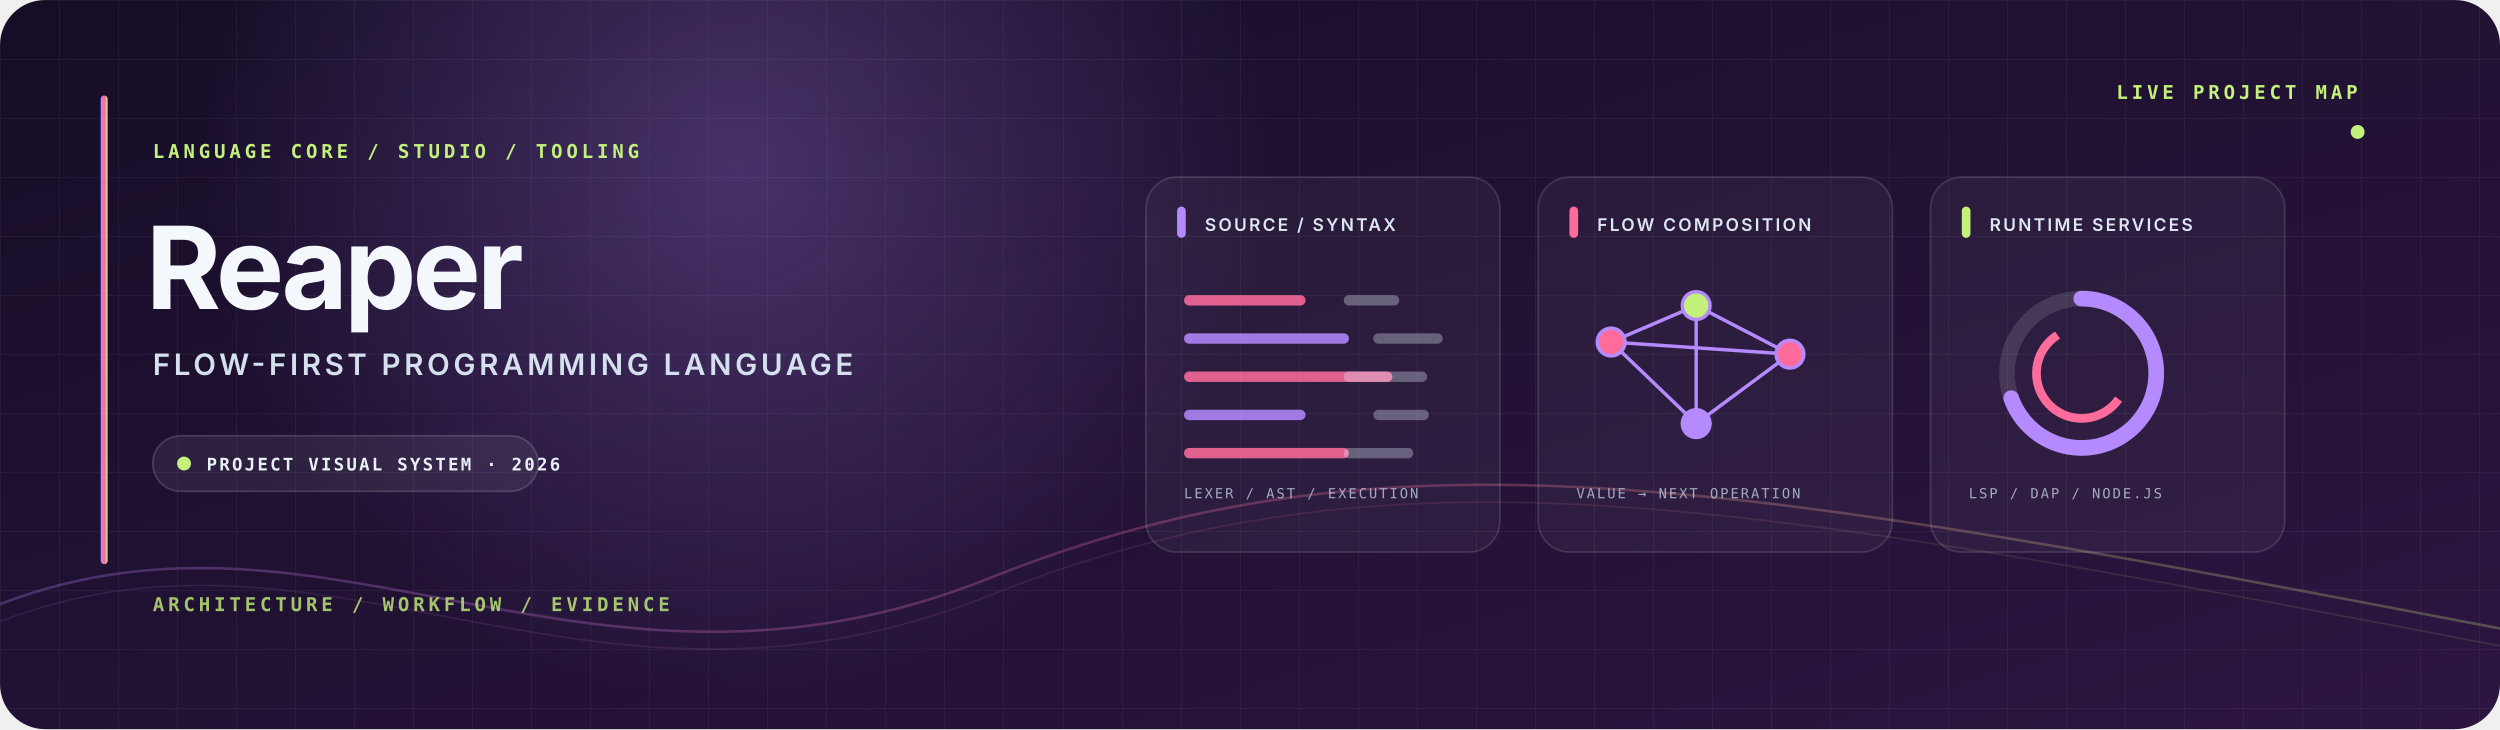
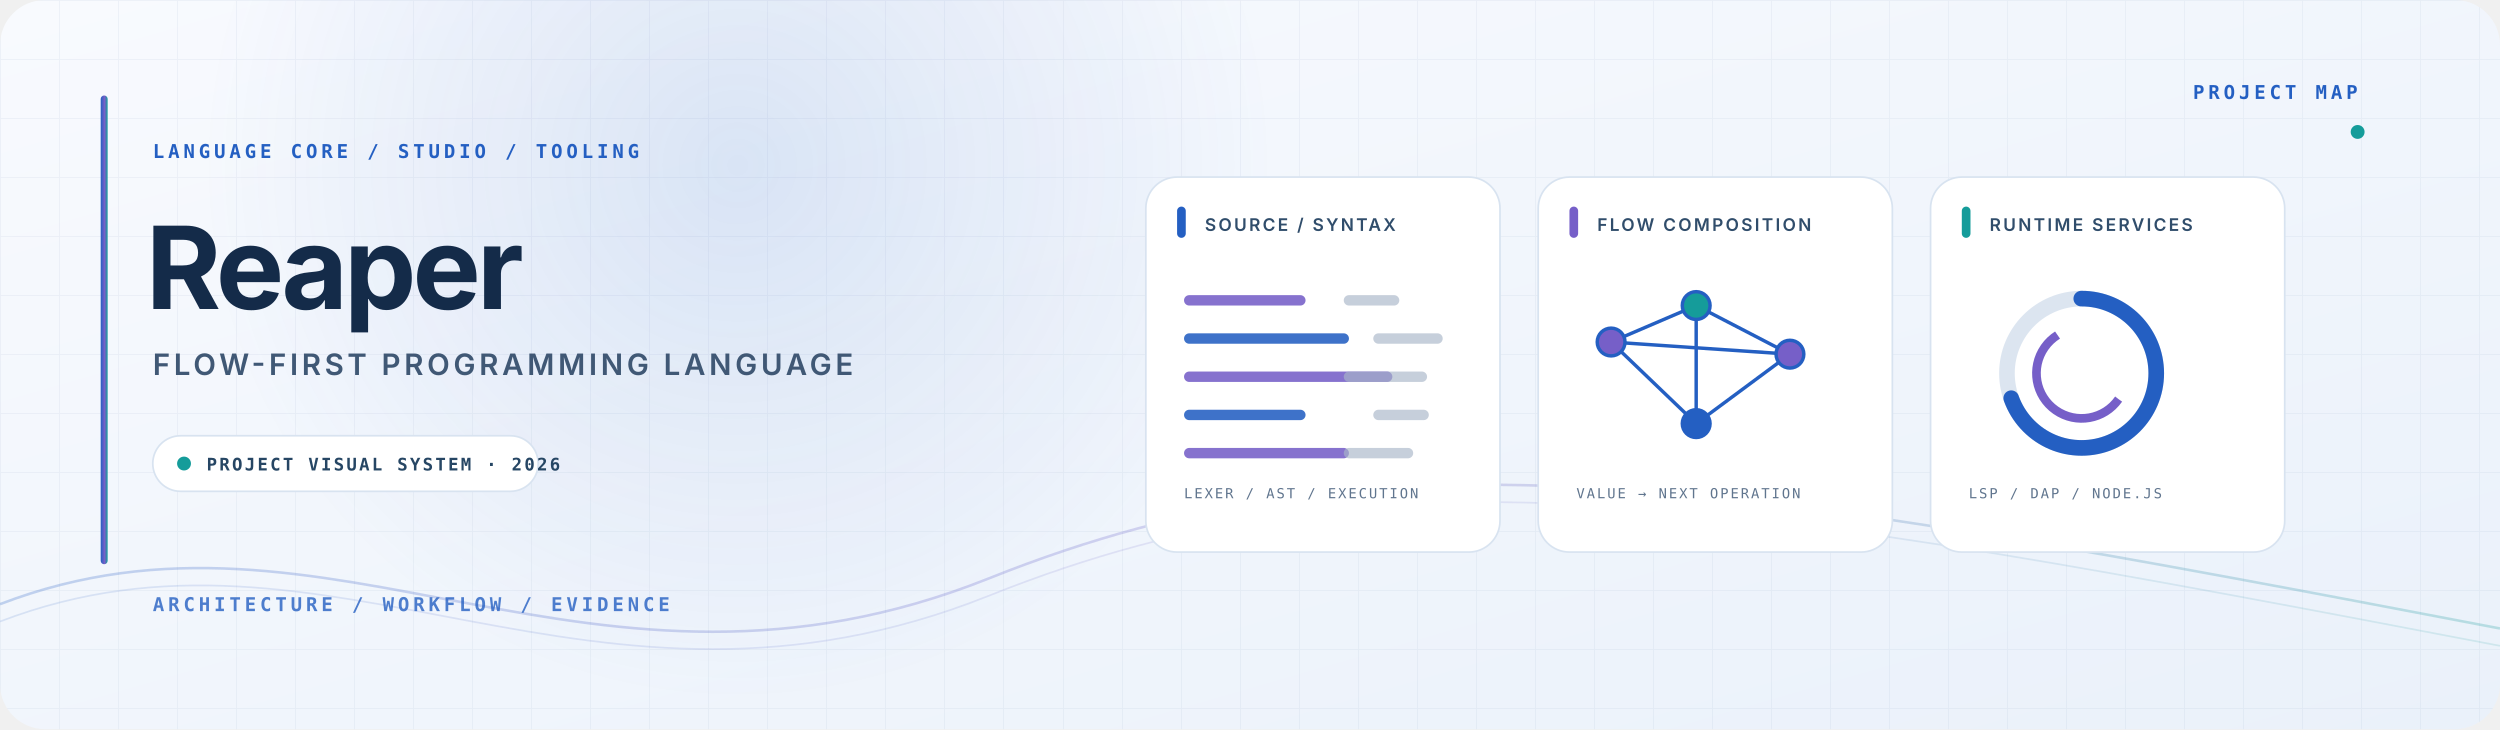
<svg xmlns="http://www.w3.org/2000/svg" width="1440" height="420" viewBox="0 0 1440 420" role="img" aria-labelledby="title desc">
  <defs>
    <linearGradient id="background" x1="0" y1="0" x2="1" y2="1">
-       <stop stop-color="#160D27" />
-       <stop offset="1" stop-color="#2C1640" />
+       <stop stop-color="#F8FAFE" />
+       <stop offset="1" stop-color="#EAF1FA" />
    </linearGradient>
    <radialGradient id="glow">
-       <stop stop-color="#B58AFF" stop-opacity=".28" />
-       <stop offset="1" stop-color="#B58AFF" stop-opacity="0" />
+       <stop stop-color="#245FC2" stop-opacity=".13" />
+       <stop offset="1" stop-color="#245FC2" stop-opacity="0" />
    </radialGradient>
    <linearGradient id="accent">
-       <stop stop-color="#B58AFF" />
-       <stop offset=".55" stop-color="#FF6C9C" />
-       <stop offset="1" stop-color="#C4F17B" />
+       <stop stop-color="#245FC2" />
+       <stop offset=".55" stop-color="#765FC8" />
+       <stop offset="1" stop-color="#159C9A" />
    </linearGradient>
    <pattern id="grid" width="34" height="34" patternUnits="userSpaceOnUse">
-       <path d="M34 0H0V34" fill="none" stroke="#FFFFFF" stroke-opacity=".055" />
+       <path d="M34 0H0V34" fill="none" stroke="#52708F" stroke-opacity=".07" />
    </pattern>
-     <style>.brand{font:700 66px Inter,Segoe UI,Arial,sans-serif;letter-spacing:-2.2px;fill:#F4F7FB}.sub{font:600 17px Inter,Segoe UI,Arial,sans-serif;letter-spacing:2.1px;fill:#D5E0EE}.eyebrow{font:600 11px ui-monospace,SFMono-Regular,Consolas,monospace;letter-spacing:2.2px;fill:#C4F17B}.pill{font:600 10px ui-monospace,SFMono-Regular,Consolas,monospace;letter-spacing:1.3px;fill:#E9F1F8}.panel{font:600 10px Inter,Segoe UI,Arial,sans-serif;letter-spacing:1.3px;fill:#DDE7F2}.micro{font:500 8px ui-monospace,SFMono-Regular,Consolas,monospace;letter-spacing:1.1px;fill:#B7C5D5;opacity:.84}</style>
+     <style>.brand{font:700 66px Inter,Segoe UI,Arial,sans-serif;letter-spacing:-2.2px;fill:#142B49}.sub{font:600 17px Inter,Segoe UI,Arial,sans-serif;letter-spacing:2.1px;fill:#405875}.eyebrow{font:600 11px ui-monospace,SFMono-Regular,Consolas,monospace;letter-spacing:2.2px;fill:#245FC2}.pill{font:600 10px ui-monospace,SFMono-Regular,Consolas,monospace;letter-spacing:1.3px;fill:#264664}.panel{font:600 10px Inter,Segoe UI,Arial,sans-serif;letter-spacing:1.3px;fill:#304D6B}.micro{font:500 8px ui-monospace,SFMono-Regular,Consolas,monospace;letter-spacing:1.1px;fill:#60758E}</style>
  </defs>
  <rect width="1440" height="420" rx="26" fill="url(#background)" />
  <rect width="1440" height="420" rx="26" fill="url(#grid)" />
  <circle cx="425" cy="95" r="310" fill="url(#glow)" />
-   <path d="M0 348C190 275 340 425 570 333S1000 278 1440 362" fill="none" stroke="url(#accent)" stroke-width="1.5" opacity=".28" />
-   <path d="M0 358C190 285 340 435 570 343S1000 288 1440 372" fill="none" stroke="url(#accent)" stroke-width="1" opacity=".12" />
+   <path d="M0 348C190 275 340 425 570 333S1000 278 1440 362" fill="none" stroke="url(#accent)" stroke-width="1.5" opacity=".25" />
+   <path d="M0 358C190 285 340 435 570 343S1000 288 1440 372" fill="none" stroke="url(#accent)" stroke-width="1" opacity=".14" />
  <rect x="58" y="55" width="4" height="270" rx="2" fill="url(#accent)" />
  <text x="88" y="91" class="eyebrow">LANGUAGE CORE / STUDIO / TOOLING</text>
  <text x="84" y="178" class="brand">Reaper</text>
  <text x="88" y="216" class="sub">FLOW-FIRST PROGRAMMING LANGUAGE</text>
-   <rect x="88" y="251" width="222" height="32" rx="16" fill="#FFFFFF" fill-opacity=".07" stroke="#FFFFFF" stroke-opacity=".16" />
-   <circle cx="106" cy="267" r="4" fill="#C4F17B" />
+   <rect x="88" y="251" width="222" height="32" rx="16" fill="#FFFFFF" stroke="#D8E3F0" />
+   <circle cx="106" cy="267" r="4" fill="#159C9A" />
  <text x="119" y="271" class="pill">PROJECT VISUAL SYSTEM · 2026</text>
  <text x="88" y="352" class="eyebrow" opacity=".8">ARCHITECTURE / WORKFLOW / EVIDENCE</text>
  <g transform="translate(660 102)">
-     <rect width="204" height="216" rx="18" fill="#FFFFFF" fill-opacity=".045" stroke="#FFFFFF" stroke-opacity=".13" />
-     <rect x="18" y="17" width="5" height="18" rx="2.5" fill="#B58AFF" />
+     <rect width="204" height="216" rx="18" fill="#FFFFFF" stroke="#D8E3F0" />
+     <rect x="18" y="17" width="5" height="18" rx="2.5" fill="#245FC2" />
    <text x="34" y="31" class="panel">SOURCE / SYNTAX</text>
    <g>
-       <rect x="22" y="68" width="70" height="6" rx="3" fill="#FF6C9C" opacity=".85" />
-       <rect x="114" y="68" width="32" height="6" rx="3" fill="#DCE7F2" opacity=".34" />
-       <rect x="22" y="90" width="95" height="6" rx="3" fill="#B58AFF" opacity=".85" />
-       <rect x="131" y="90" width="40" height="6" rx="3" fill="#DCE7F2" opacity=".34" />
-       <rect x="22" y="112" width="120" height="6" rx="3" fill="#FF6C9C" opacity=".85" />
-       <rect x="114" y="112" width="48" height="6" rx="3" fill="#DCE7F2" opacity=".34" />
-       <rect x="22" y="134" width="70" height="6" rx="3" fill="#B58AFF" opacity=".85" />
-       <rect x="131" y="134" width="32" height="6" rx="3" fill="#DCE7F2" opacity=".34" />
-       <rect x="22" y="156" width="95" height="6" rx="3" fill="#FF6C9C" opacity=".85" />
-       <rect x="114" y="156" width="40" height="6" rx="3" fill="#DCE7F2" opacity=".34" />
+       <rect x="22" y="68" width="70" height="6" rx="3" fill="#765FC8" opacity=".88" />
+       <rect x="114" y="68" width="32" height="6" rx="3" fill="#A8B5C7" opacity=".65" />
+       <rect x="22" y="90" width="95" height="6" rx="3" fill="#245FC2" opacity=".88" />
+       <rect x="131" y="90" width="40" height="6" rx="3" fill="#A8B5C7" opacity=".65" />
+       <rect x="22" y="112" width="120" height="6" rx="3" fill="#765FC8" opacity=".88" />
+       <rect x="114" y="112" width="48" height="6" rx="3" fill="#A8B5C7" opacity=".65" />
+       <rect x="22" y="134" width="70" height="6" rx="3" fill="#245FC2" opacity=".88" />
+       <rect x="131" y="134" width="32" height="6" rx="3" fill="#A8B5C7" opacity=".65" />
+       <rect x="22" y="156" width="95" height="6" rx="3" fill="#765FC8" opacity=".88" />
+       <rect x="114" y="156" width="40" height="6" rx="3" fill="#A8B5C7" opacity=".65" />
      <text x="22" y="185" class="micro">LEXER / AST / EXECUTION</text>
    </g>
  </g>
  <g transform="translate(886 102)">
-     <rect width="204" height="216" rx="18" fill="#FFFFFF" fill-opacity=".045" stroke="#FFFFFF" stroke-opacity=".13" />
-     <rect x="18" y="17" width="5" height="18" rx="2.5" fill="#FF6C9C" />
+     <rect width="204" height="216" rx="18" fill="#FFFFFF" stroke="#D8E3F0" />
+     <rect x="18" y="17" width="5" height="18" rx="2.5" fill="#765FC8" />
    <text x="34" y="31" class="panel">FLOW COMPOSITION</text>
-     <g stroke="#B58AFF" stroke-width="2" fill="none">
+     <g stroke="#245FC2" stroke-width="2" fill="none">
      <path d="M42 95L91 74L145 102L91 142L42 95M91 74V142M42 95L145 102" />
-       <circle cx="42" cy="95" r="8" fill="#FF6C9C" />
-       <circle cx="91" cy="74" r="8" fill="#C4F17B" />
-       <circle cx="145" cy="102" r="8" fill="#FF6C9C" />
-       <circle cx="91" cy="142" r="8" fill="#B58AFF" />
+       <circle cx="42" cy="95" r="8" fill="#765FC8" />
+       <circle cx="91" cy="74" r="8" fill="#159C9A" />
+       <circle cx="145" cy="102" r="8" fill="#765FC8" />
+       <circle cx="91" cy="142" r="8" fill="#245FC2" />
    </g>
    <text x="22" y="185" class="micro">VALUE → NEXT OPERATION</text>
  </g>
  <g transform="translate(1112 102)">
-     <rect width="204" height="216" rx="18" fill="#FFFFFF" fill-opacity=".045" stroke="#FFFFFF" stroke-opacity=".13" />
-     <rect x="18" y="17" width="5" height="18" rx="2.5" fill="#C4F17B" />
+     <rect width="204" height="216" rx="18" fill="#FFFFFF" stroke="#D8E3F0" />
+     <rect x="18" y="17" width="5" height="18" rx="2.5" fill="#159C9A" />
    <text x="34" y="31" class="panel">RUNTIME SERVICES</text>
-     <circle cx="87" cy="113" r="43" fill="none" stroke="#FFFFFF" stroke-opacity=".12" stroke-width="9" />
-     <circle cx="87" cy="113" r="43" fill="none" stroke="#B58AFF" stroke-width="9" stroke-dasharray="188 82" stroke-linecap="round" transform="rotate(-90 87 113)" />
-     <circle cx="87" cy="113" r="26" fill="none" stroke="#FF6C9C" stroke-width="5" stroke-dasharray="92 72" transform="rotate(35 87 113)" />
+     <circle cx="87" cy="113" r="43" fill="none" stroke="#DCE5F0" stroke-width="9" />
+     <circle cx="87" cy="113" r="43" fill="none" stroke="#245FC2" stroke-width="9" stroke-dasharray="188 82" stroke-linecap="round" transform="rotate(-90 87 113)" />
+     <circle cx="87" cy="113" r="26" fill="none" stroke="#765FC8" stroke-width="5" stroke-dasharray="92 72" transform="rotate(35 87 113)" />
    <text x="22" y="185" class="micro">LSP / DAP / NODE.JS</text>
  </g>
-   <path d="M660 76H1358" stroke="url(#accent)" stroke-width="2" opacity=".6" />
-   <circle cx="1358" cy="76" r="4" fill="#C4F17B" />
-   <text x="1358" y="57" text-anchor="end" class="eyebrow">LIVE PROJECT MAP</text>
+   <path d="M660 76H1358" stroke="url(#accent)" stroke-width="2" opacity=".62" />
+   <circle cx="1358" cy="76" r="4" fill="#159C9A" />
+   <text x="1358" y="57" text-anchor="end" class="eyebrow">PROJECT MAP</text>
</svg>
